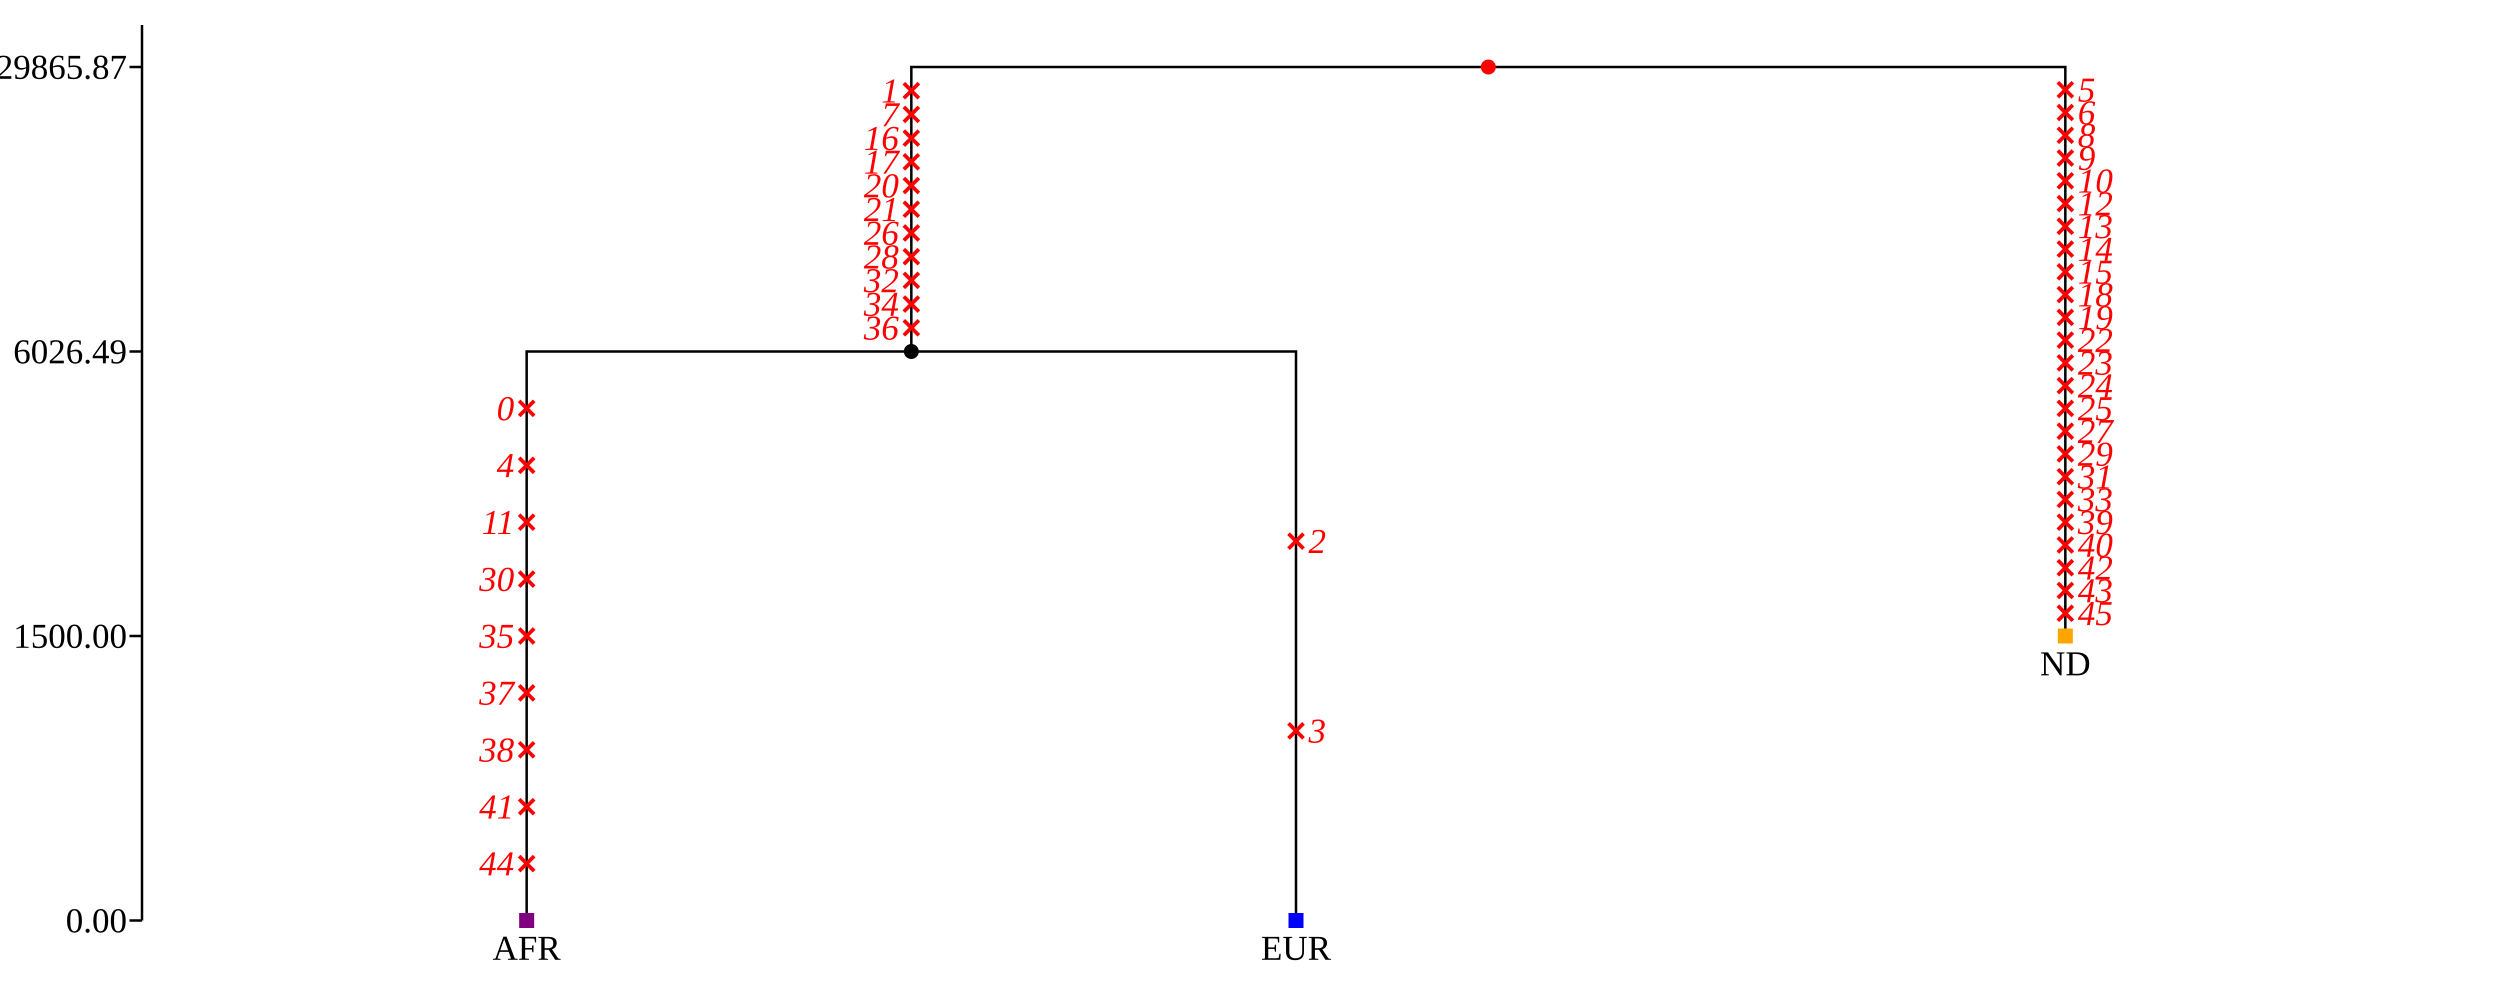
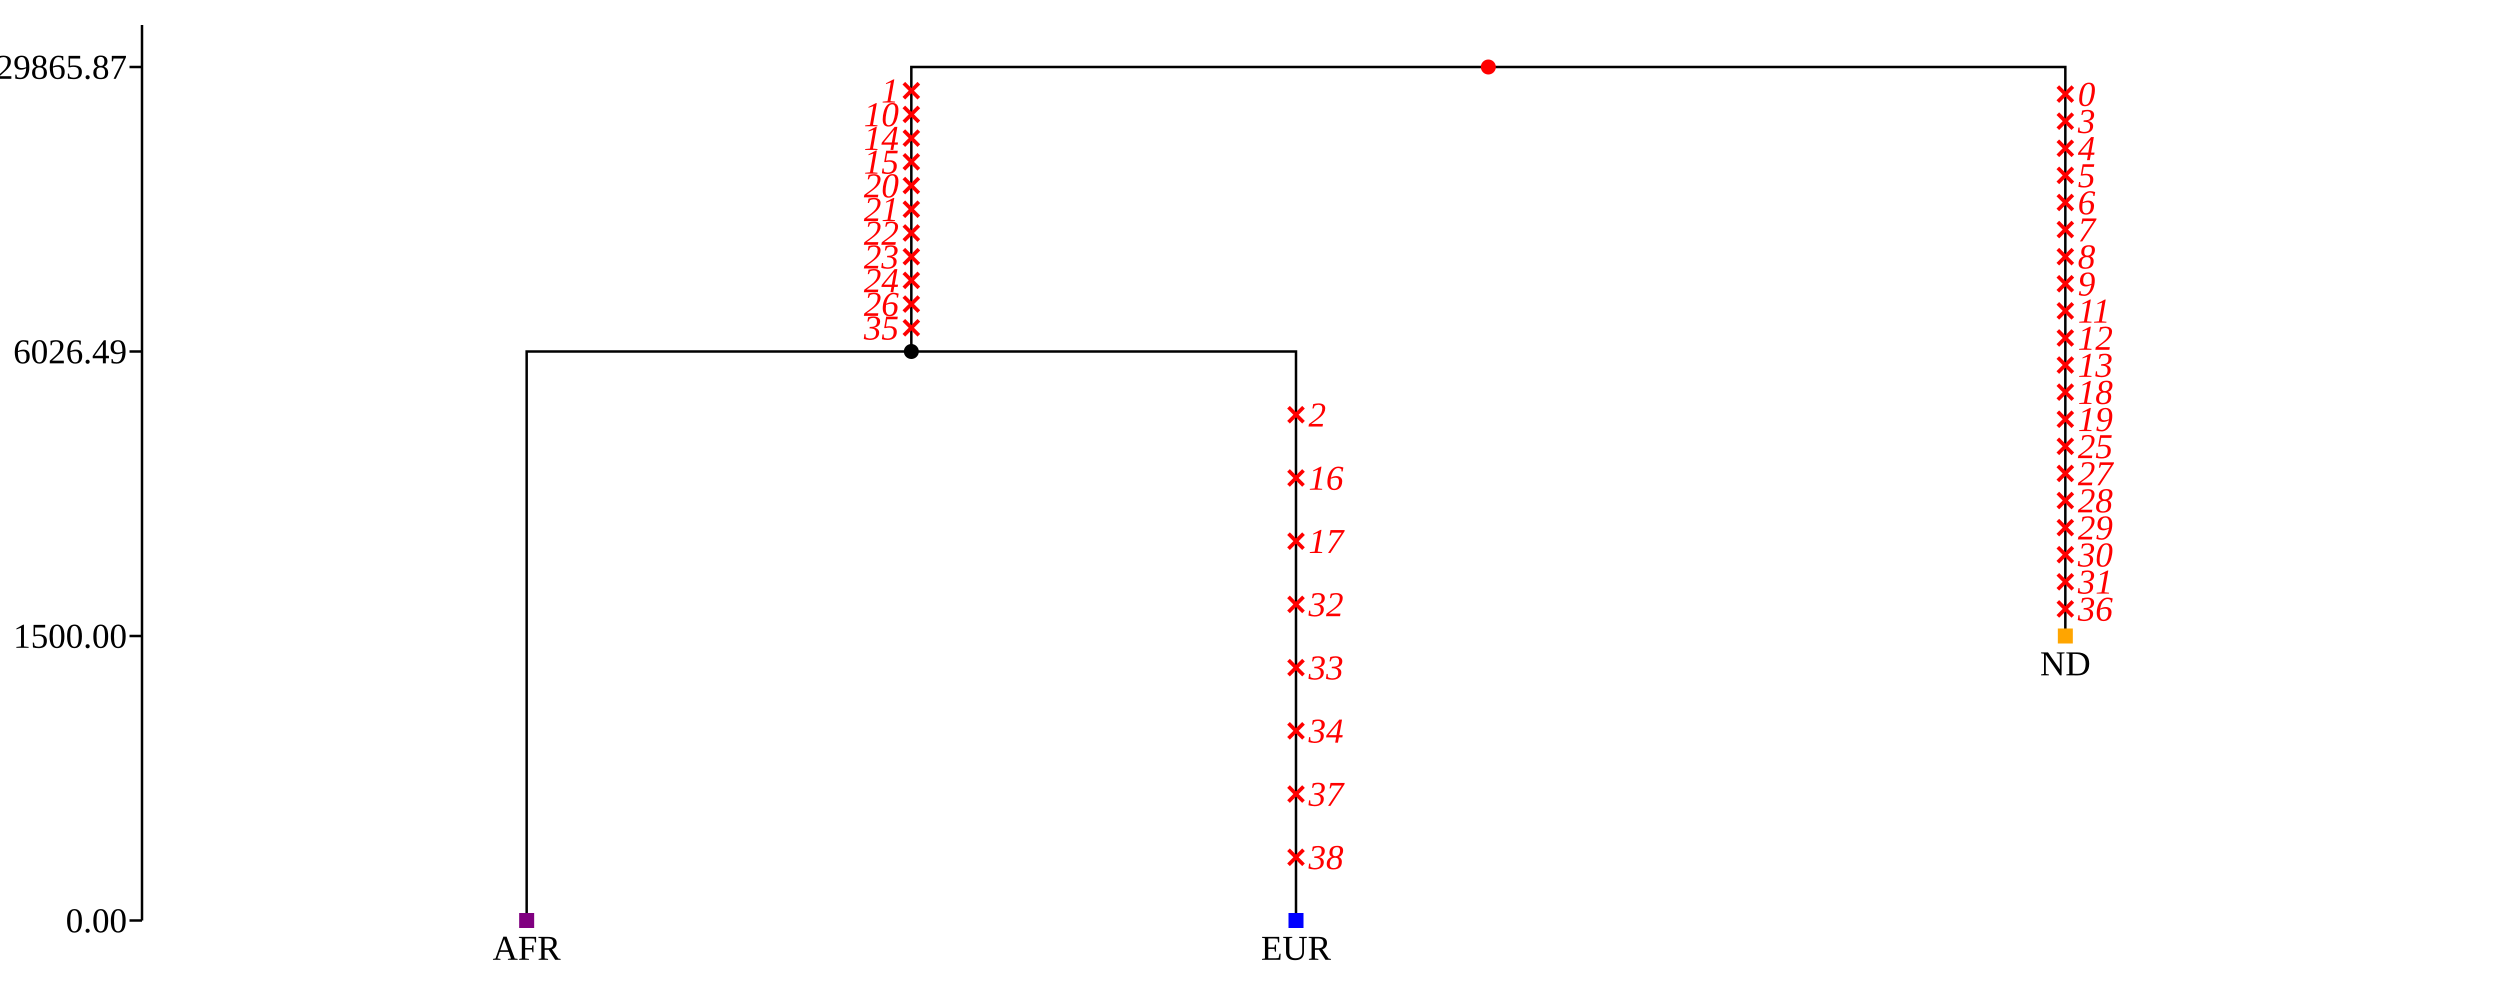
<svg xmlns="http://www.w3.org/2000/svg" baseProfile="full" height="400" version="1.1" width="1000">
  <defs>
    <style type="text/css">.background path {fill: #808080; fill-opacity: 0}.background path:nth-child(odd) {fill-opacity: .1}.axes {font-size: 14px}.x-axis .tick .lab {font-weight: bold; dominant-baseline: hanging}.axes, .tree {font-size: 14px; text-anchor: middle}.axes line, .edge {stroke: black; fill: none}.axes .ax-skip {stroke-dasharray: 4}.y-axis .grid {stroke: #FAFAFA}.node &gt; .sym {fill: black; stroke: none}.site &gt; .sym {stroke: black}.mut text {fill: red; font-style: italic}.mut.extra text {fill: hotpink}.mut line {fill: none; stroke: none}.mut .sym {fill: none; stroke: red}.mut.extra .sym {stroke: hotpink}.node .mut .sym {stroke-width: 1.5px}.tree text, .tree-sequence text {dominant-baseline: central}.plotbox .lab.lft {text-anchor: end}.plotbox .lab.rgt {text-anchor: start}.node.p0 &gt; .sym {fill: red} .node.p1 &gt; .sym {fill: green} .node.p2 &gt; .sym {fill: blue} .node.p3 &gt; .sym {fill: purple} .node.p4 &gt; .sym {fill: black} .node.p5 &gt; .sym {fill: orange}</style>
  </defs>
  <g class="tree t0">
    <g class="axes">
      <g class="y-axis">
        <g class="title" transform="translate(0 189.1)">
          <text class="lab" text-anchor="middle" transform="translate(11) rotate(-90)"> </text>
        </g>
        <line class="ax-line" x1="56.8" x2="56.8" y1="368.2" y2="10" />
        <g class="ticks">
          <g class="tick" transform="translate(56.8 26.8)">
            <line x1="0" x2="-5" y1="0" y2="0" />
            <g transform="translate(-6 0)">
              <text class="lab" text-anchor="end">29865.87</text>
            </g>
          </g>
          <g class="tick" transform="translate(56.8 254.4)">
            <line x1="0" x2="-5" y1="0" y2="0" />
            <g transform="translate(-6 0)">
              <text class="lab" text-anchor="end">1500.00</text>
            </g>
          </g>
          <g class="tick" transform="translate(56.8 140.6)">
            <line x1="0" x2="-5" y1="0" y2="0" />
            <g transform="translate(-6 0)">
              <text class="lab" text-anchor="end">6026.49</text>
            </g>
          </g>
          <g class="tick" transform="translate(56.8 368.2)">
            <line x1="0" x2="-5" y1="0" y2="0" />
            <g transform="translate(-6 0)">
              <text class="lab" text-anchor="end">0.00</text>
            </g>
          </g>
        </g>
      </g>
    </g>
    <g class="plotbox">
      <g class="c2 node n4 p0 root" transform="translate(595.333 26.8)">
-         <g class="a4 i2 leaf m10 m12 m13 m14 m15 m18 m19 m22 m23 m24 m25 m27 m29 m31 m33 m39 m40 m42 m43 m45 m5 m6 m8 m9 node n2 p5 s10 s12 s13 s14 s15 s18 s19 s22 s23 s24 s25 s27 s29 s31 s33 s39 s40 s42 s43 s45 s5 s6 s8 s9 sample" transform="translate(230.8 227.6)">
+         <g class="a4 i2 leaf m0 m11 m12 m13 m18 m19 m25 m27 m28 m29 m3 m30 m31 m36 m4 m5 m6 m7 m8 m9 node n2 p5 s0 s11 s12 s13 s18 s19 s25 s27 s28 s29 s3 s30 s31 s36 s4 s5 s6 s7 s8 s9 sample" transform="translate(230.8 227.6)">
          <path class="edge" d="M 0 0 V -227.6 H -230.8" />
-           <g class="mut m5 s5" transform="translate(0 -218.496)">
-             <line x1="0" x2="0" y1="0" y2="218.496" />
+           <g class="mut m0 s0" transform="translate(0 -216.762)">
+             <line x1="0" x2="0" y1="0" y2="216.762" />
+             <path class="sym" d="M -3,-3 l 6,6 M -3,3 l 6,-6" />
+             <text class="lab rgt" transform="translate(5 0)">0</text>
+           </g>
+           <g class="mut m3 s3" transform="translate(0 -205.924)">
+             <line x1="0" x2="0" y1="0" y2="205.924" />
+             <path class="sym" d="M -3,-3 l 6,6 M -3,3 l 6,-6" />
+             <text class="lab rgt" transform="translate(5 0)">3</text>
+           </g>
+           <g class="mut m4 s4" transform="translate(0 -195.086)">
+             <line x1="0" x2="0" y1="0" y2="195.086" />
+             <path class="sym" d="M -3,-3 l 6,6 M -3,3 l 6,-6" />
+             <text class="lab rgt" transform="translate(5 0)">4</text>
+           </g>
+           <g class="mut m5 s5" transform="translate(0 -184.248)">
+             <line x1="0" x2="0" y1="0" y2="184.248" />
            <path class="sym" d="M -3,-3 l 6,6 M -3,3 l 6,-6" />
            <text class="lab rgt" transform="translate(5 0)">5</text>
          </g>
-           <g class="mut m6 s6" transform="translate(0 -209.392)">
-             <line x1="0" x2="0" y1="0" y2="209.392" />
+           <g class="mut m6 s6" transform="translate(0 -173.41)">
+             <line x1="0" x2="0" y1="0" y2="173.41" />
            <path class="sym" d="M -3,-3 l 6,6 M -3,3 l 6,-6" />
            <text class="lab rgt" transform="translate(5 0)">6</text>
          </g>
-           <g class="mut m8 s8" transform="translate(0 -200.288)">
-             <line x1="0" x2="0" y1="0" y2="200.288" />
+           <g class="mut m7 s7" transform="translate(0 -162.571)">
+             <line x1="0" x2="0" y1="0" y2="162.571" />
+             <path class="sym" d="M -3,-3 l 6,6 M -3,3 l 6,-6" />
+             <text class="lab rgt" transform="translate(5 0)">7</text>
+           </g>
+           <g class="mut m8 s8" transform="translate(0 -151.733)">
+             <line x1="0" x2="0" y1="0" y2="151.733" />
            <path class="sym" d="M -3,-3 l 6,6 M -3,3 l 6,-6" />
            <text class="lab rgt" transform="translate(5 0)">8</text>
          </g>
-           <g class="mut m9 s9" transform="translate(0 -191.184)">
-             <line x1="0" x2="0" y1="0" y2="191.184" />
+           <g class="mut m9 s9" transform="translate(0 -140.895)">
+             <line x1="0" x2="0" y1="0" y2="140.895" />
            <path class="sym" d="M -3,-3 l 6,6 M -3,3 l 6,-6" />
            <text class="lab rgt" transform="translate(5 0)">9</text>
          </g>
-           <g class="mut m10 s10" transform="translate(0 -182.08)">
-             <line x1="0" x2="0" y1="0" y2="182.08" />
-             <path class="sym" d="M -3,-3 l 6,6 M -3,3 l 6,-6" />
-             <text class="lab rgt" transform="translate(5 0)">10</text>
-           </g>
-           <g class="mut m12 s12" transform="translate(0 -172.976)">
-             <line x1="0" x2="0" y1="0" y2="172.976" />
+           <g class="mut m11 s11" transform="translate(0 -130.057)">
+             <line x1="0" x2="0" y1="0" y2="130.057" />
+             <path class="sym" d="M -3,-3 l 6,6 M -3,3 l 6,-6" />
+             <text class="lab rgt" transform="translate(5 0)">11</text>
+           </g>
+           <g class="mut m12 s12" transform="translate(0 -119.219)">
+             <line x1="0" x2="0" y1="0" y2="119.219" />
            <path class="sym" d="M -3,-3 l 6,6 M -3,3 l 6,-6" />
            <text class="lab rgt" transform="translate(5 0)">12</text>
          </g>
-           <g class="mut m13 s13" transform="translate(0 -163.872)">
-             <line x1="0" x2="0" y1="0" y2="163.872" />
+           <g class="mut m13 s13" transform="translate(0 -108.381)">
+             <line x1="0" x2="0" y1="0" y2="108.381" />
            <path class="sym" d="M -3,-3 l 6,6 M -3,3 l 6,-6" />
            <text class="lab rgt" transform="translate(5 0)">13</text>
          </g>
-           <g class="mut m14 s14" transform="translate(0 -154.768)">
-             <line x1="0" x2="0" y1="0" y2="154.768" />
-             <path class="sym" d="M -3,-3 l 6,6 M -3,3 l 6,-6" />
-             <text class="lab rgt" transform="translate(5 0)">14</text>
-           </g>
-           <g class="mut m15 s15" transform="translate(0 -145.664)">
-             <line x1="0" x2="0" y1="0" y2="145.664" />
-             <path class="sym" d="M -3,-3 l 6,6 M -3,3 l 6,-6" />
-             <text class="lab rgt" transform="translate(5 0)">15</text>
-           </g>
-           <g class="mut m18 s18" transform="translate(0 -136.56)">
-             <line x1="0" x2="0" y1="0" y2="136.56" />
+           <g class="mut m18 s18" transform="translate(0 -97.5429)">
+             <line x1="0" x2="0" y1="0" y2="97.543" />
            <path class="sym" d="M -3,-3 l 6,6 M -3,3 l 6,-6" />
            <text class="lab rgt" transform="translate(5 0)">18</text>
          </g>
-           <g class="mut m19 s19" transform="translate(0 -127.456)">
-             <line x1="0" x2="0" y1="0" y2="127.456" />
+           <g class="mut m19 s19" transform="translate(0 -86.7048)">
+             <line x1="0" x2="0" y1="0" y2="86.705" />
            <path class="sym" d="M -3,-3 l 6,6 M -3,3 l 6,-6" />
            <text class="lab rgt" transform="translate(5 0)">19</text>
          </g>
-           <g class="mut m22 s22" transform="translate(0 -118.352)">
-             <line x1="0" x2="0" y1="0" y2="118.352" />
-             <path class="sym" d="M -3,-3 l 6,6 M -3,3 l 6,-6" />
-             <text class="lab rgt" transform="translate(5 0)">22</text>
-           </g>
-           <g class="mut m23 s23" transform="translate(0 -109.248)">
-             <line x1="0" x2="0" y1="0" y2="109.248" />
-             <path class="sym" d="M -3,-3 l 6,6 M -3,3 l 6,-6" />
-             <text class="lab rgt" transform="translate(5 0)">23</text>
-           </g>
-           <g class="mut m24 s24" transform="translate(0 -100.144)">
-             <line x1="0" x2="0" y1="0" y2="100.144" />
-             <path class="sym" d="M -3,-3 l 6,6 M -3,3 l 6,-6" />
-             <text class="lab rgt" transform="translate(5 0)">24</text>
-           </g>
-           <g class="mut m25 s25" transform="translate(0 -91.04)">
-             <line x1="0" x2="0" y1="0" y2="91.04" />
+           <g class="mut m25 s25" transform="translate(0 -75.8667)">
+             <line x1="0" x2="0" y1="0" y2="75.867" />
            <path class="sym" d="M -3,-3 l 6,6 M -3,3 l 6,-6" />
            <text class="lab rgt" transform="translate(5 0)">25</text>
          </g>
-           <g class="mut m27 s27" transform="translate(0 -81.936)">
-             <line x1="0" x2="0" y1="0" y2="81.936" />
+           <g class="mut m27 s27" transform="translate(0 -65.0286)">
+             <line x1="0" x2="0" y1="0" y2="65.029" />
            <path class="sym" d="M -3,-3 l 6,6 M -3,3 l 6,-6" />
            <text class="lab rgt" transform="translate(5 0)">27</text>
          </g>
-           <g class="mut m29 s29" transform="translate(0 -72.832)">
-             <line x1="0" x2="0" y1="0" y2="72.832" />
+           <g class="mut m28 s28" transform="translate(0 -54.1905)">
+             <line x1="0" x2="0" y1="0" y2="54.191" />
+             <path class="sym" d="M -3,-3 l 6,6 M -3,3 l 6,-6" />
+             <text class="lab rgt" transform="translate(5 0)">28</text>
+           </g>
+           <g class="mut m29 s29" transform="translate(0 -43.3524)">
+             <line x1="0" x2="0" y1="0" y2="43.352" />
            <path class="sym" d="M -3,-3 l 6,6 M -3,3 l 6,-6" />
            <text class="lab rgt" transform="translate(5 0)">29</text>
          </g>
-           <g class="mut m31 s31" transform="translate(0 -63.728)">
-             <line x1="0" x2="0" y1="0" y2="63.728" />
+           <g class="mut m30 s30" transform="translate(0 -32.5143)">
+             <line x1="0" x2="0" y1="0" y2="32.514" />
+             <path class="sym" d="M -3,-3 l 6,6 M -3,3 l 6,-6" />
+             <text class="lab rgt" transform="translate(5 0)">30</text>
+           </g>
+           <g class="mut m31 s31" transform="translate(0 -21.6762)">
+             <line x1="0" x2="0" y1="0" y2="21.676" />
            <path class="sym" d="M -3,-3 l 6,6 M -3,3 l 6,-6" />
            <text class="lab rgt" transform="translate(5 0)">31</text>
          </g>
-           <g class="mut m33 s33" transform="translate(0 -54.624)">
-             <line x1="0" x2="0" y1="0" y2="54.624" />
-             <path class="sym" d="M -3,-3 l 6,6 M -3,3 l 6,-6" />
-             <text class="lab rgt" transform="translate(5 0)">33</text>
-           </g>
-           <g class="mut m39 s39" transform="translate(0 -45.52)">
-             <line x1="0" x2="0" y1="0" y2="45.52" />
-             <path class="sym" d="M -3,-3 l 6,6 M -3,3 l 6,-6" />
-             <text class="lab rgt" transform="translate(5 0)">39</text>
-           </g>
-           <g class="mut m40 s40" transform="translate(0 -36.416)">
-             <line x1="0" x2="0" y1="0" y2="36.416" />
-             <path class="sym" d="M -3,-3 l 6,6 M -3,3 l 6,-6" />
-             <text class="lab rgt" transform="translate(5 0)">40</text>
-           </g>
-           <g class="mut m42 s42" transform="translate(0 -27.312)">
-             <line x1="0" x2="0" y1="0" y2="27.312" />
-             <path class="sym" d="M -3,-3 l 6,6 M -3,3 l 6,-6" />
-             <text class="lab rgt" transform="translate(5 0)">42</text>
-           </g>
-           <g class="mut m43 s43" transform="translate(0 -18.208)">
-             <line x1="0" x2="0" y1="0" y2="18.208" />
-             <path class="sym" d="M -3,-3 l 6,6 M -3,3 l 6,-6" />
-             <text class="lab rgt" transform="translate(5 0)">43</text>
-           </g>
-           <g class="mut m45 s45" transform="translate(0 -9.104)">
-             <line x1="0" x2="0" y1="0" y2="9.104" />
-             <path class="sym" d="M -3,-3 l 6,6 M -3,3 l 6,-6" />
-             <text class="lab rgt" transform="translate(5 0)">45</text>
+           <g class="mut m36 s36" transform="translate(0 -10.8381)">
+             <line x1="0" x2="0" y1="0" y2="10.838" />
+             <path class="sym" d="M -3,-3 l 6,6 M -3,3 l 6,-6" />
+             <text class="lab rgt" transform="translate(5 0)">36</text>
          </g>
          <rect class="sym" height="6" width="6" x="-3" y="-3" />
          <text class="lab" transform="translate(0 11)">ND</text>
        </g>
-         <g class="a4 c2 m1 m16 m17 m20 m21 m26 m28 m32 m34 m36 m7 node n3 p4 s1 s16 s17 s20 s21 s26 s28 s32 s34 s36 s7" transform="translate(-230.8 113.8)">
-           <g class="a3 i0 leaf m0 m11 m30 m35 m37 m38 m4 m41 m44 node n0 p3 s0 s11 s30 s35 s37 s38 s4 s41 s44 sample" transform="translate(-153.867 227.6)">
+         <g class="a4 c2 m1 m10 m14 m15 m20 m21 m22 m23 m24 m26 m35 node n3 p4 s1 s10 s14 s15 s20 s21 s22 s23 s24 s26 s35" transform="translate(-230.8 113.8)">
+           <g class="a3 i0 leaf node n0 p3 sample" transform="translate(-153.867 227.6)">
            <path class="edge" d="M 0 0 V -227.6 H 153.867" />
-             <g class="mut m0 s0" transform="translate(0 -204.84)">
-               <line x1="0" x2="0" y1="0" y2="204.84" />
-               <path class="sym" d="M -3,-3 l 6,6 M -3,3 l 6,-6" />
-               <text class="lab lft" transform="translate(-5 0)">0</text>
-             </g>
-             <g class="mut m4 s4" transform="translate(0 -182.08)">
-               <line x1="0" x2="0" y1="0" y2="182.08" />
-               <path class="sym" d="M -3,-3 l 6,6 M -3,3 l 6,-6" />
-               <text class="lab lft" transform="translate(-5 0)">4</text>
-             </g>
-             <g class="mut m11 s11" transform="translate(0 -159.32)">
-               <line x1="0" x2="0" y1="0" y2="159.32" />
-               <path class="sym" d="M -3,-3 l 6,6 M -3,3 l 6,-6" />
-               <text class="lab lft" transform="translate(-5 0)">11</text>
-             </g>
-             <g class="mut m30 s30" transform="translate(0 -136.56)">
-               <line x1="0" x2="0" y1="0" y2="136.56" />
-               <path class="sym" d="M -3,-3 l 6,6 M -3,3 l 6,-6" />
-               <text class="lab lft" transform="translate(-5 0)">30</text>
-             </g>
-             <g class="mut m35 s35" transform="translate(0 -113.8)">
-               <line x1="0" x2="0" y1="0" y2="113.8" />
-               <path class="sym" d="M -3,-3 l 6,6 M -3,3 l 6,-6" />
-               <text class="lab lft" transform="translate(-5 0)">35</text>
-             </g>
-             <g class="mut m37 s37" transform="translate(0 -91.04)">
-               <line x1="0" x2="0" y1="0" y2="91.04" />
-               <path class="sym" d="M -3,-3 l 6,6 M -3,3 l 6,-6" />
-               <text class="lab lft" transform="translate(-5 0)">37</text>
-             </g>
-             <g class="mut m38 s38" transform="translate(0 -68.28)">
-               <line x1="0" x2="0" y1="0" y2="68.28" />
-               <path class="sym" d="M -3,-3 l 6,6 M -3,3 l 6,-6" />
-               <text class="lab lft" transform="translate(-5 0)">38</text>
-             </g>
-             <g class="mut m41 s41" transform="translate(0 -45.52)">
-               <line x1="0" x2="0" y1="0" y2="45.52" />
-               <path class="sym" d="M -3,-3 l 6,6 M -3,3 l 6,-6" />
-               <text class="lab lft" transform="translate(-5 0)">41</text>
-             </g>
-             <g class="mut m44 s44" transform="translate(0 -22.76)">
-               <line x1="0" x2="0" y1="0" y2="22.76" />
-               <path class="sym" d="M -3,-3 l 6,6 M -3,3 l 6,-6" />
-               <text class="lab lft" transform="translate(-5 0)">44</text>
-             </g>
            <rect class="sym" height="6" width="6" x="-3" y="-3" />
            <text class="lab" transform="translate(0 11)">AFR</text>
          </g>
-           <g class="a3 i1 leaf m2 m3 node n1 p2 s2 s3 sample" transform="translate(153.867 227.6)">
+           <g class="a3 i1 leaf m16 m17 m2 m32 m33 m34 m37 m38 node n1 p2 s16 s17 s2 s32 s33 s34 s37 s38 sample" transform="translate(153.867 227.6)">
            <path class="edge" d="M 0 0 V -227.6 H -153.867" />
-             <g class="mut m2 s2" transform="translate(0 -151.733)">
+             <g class="mut m2 s2" transform="translate(0 -202.311)">
+               <line x1="0" x2="0" y1="0" y2="202.311" />
+               <path class="sym" d="M -3,-3 l 6,6 M -3,3 l 6,-6" />
+               <text class="lab rgt" transform="translate(5 0)">2</text>
+             </g>
+             <g class="mut m16 s16" transform="translate(0 -177.022)">
+               <line x1="0" x2="0" y1="0" y2="177.022" />
+               <path class="sym" d="M -3,-3 l 6,6 M -3,3 l 6,-6" />
+               <text class="lab rgt" transform="translate(5 0)">16</text>
+             </g>
+             <g class="mut m17 s17" transform="translate(0 -151.733)">
              <line x1="0" x2="0" y1="0" y2="151.733" />
              <path class="sym" d="M -3,-3 l 6,6 M -3,3 l 6,-6" />
-               <text class="lab rgt" transform="translate(5 0)">2</text>
-             </g>
-             <g class="mut m3 s3" transform="translate(0 -75.8667)">
+               <text class="lab rgt" transform="translate(5 0)">17</text>
+             </g>
+             <g class="mut m32 s32" transform="translate(0 -126.444)">
+               <line x1="0" x2="0" y1="0" y2="126.444" />
+               <path class="sym" d="M -3,-3 l 6,6 M -3,3 l 6,-6" />
+               <text class="lab rgt" transform="translate(5 0)">32</text>
+             </g>
+             <g class="mut m33 s33" transform="translate(0 -101.156)">
+               <line x1="0" x2="0" y1="0" y2="101.156" />
+               <path class="sym" d="M -3,-3 l 6,6 M -3,3 l 6,-6" />
+               <text class="lab rgt" transform="translate(5 0)">33</text>
+             </g>
+             <g class="mut m34 s34" transform="translate(0 -75.8667)">
              <line x1="0" x2="0" y1="0" y2="75.867" />
              <path class="sym" d="M -3,-3 l 6,6 M -3,3 l 6,-6" />
-               <text class="lab rgt" transform="translate(5 0)">3</text>
+               <text class="lab rgt" transform="translate(5 0)">34</text>
+             </g>
+             <g class="mut m37 s37" transform="translate(0 -50.5778)">
+               <line x1="0" x2="0" y1="0" y2="50.578" />
+               <path class="sym" d="M -3,-3 l 6,6 M -3,3 l 6,-6" />
+               <text class="lab rgt" transform="translate(5 0)">37</text>
+             </g>
+             <g class="mut m38 s38" transform="translate(0 -25.2889)">
+               <line x1="0" x2="0" y1="0" y2="25.289" />
+               <path class="sym" d="M -3,-3 l 6,6 M -3,3 l 6,-6" />
+               <text class="lab rgt" transform="translate(5 0)">38</text>
            </g>
            <rect class="sym" height="6" width="6" x="-3" y="-3" />
            <text class="lab" transform="translate(0 11)">EUR</text>
          </g>
          <path class="edge" d="M 0 0 V -113.8 H 230.8" />
          <g class="mut m1 s1" transform="translate(0 -104.317)">
            <line x1="0" x2="0" y1="0" y2="104.317" />
            <path class="sym" d="M -3,-3 l 6,6 M -3,3 l 6,-6" />
            <text class="lab lft" transform="translate(-5 0)">1</text>
          </g>
-           <g class="mut m7 s7" transform="translate(0 -94.8333)">
+           <g class="mut m10 s10" transform="translate(0 -94.8333)">
            <line x1="0" x2="0" y1="0" y2="94.833" />
            <path class="sym" d="M -3,-3 l 6,6 M -3,3 l 6,-6" />
-             <text class="lab lft" transform="translate(-5 0)">7</text>
-           </g>
-           <g class="mut m16 s16" transform="translate(0 -85.35)">
+             <text class="lab lft" transform="translate(-5 0)">10</text>
+           </g>
+           <g class="mut m14 s14" transform="translate(0 -85.35)">
            <line x1="0" x2="0" y1="0" y2="85.35" />
            <path class="sym" d="M -3,-3 l 6,6 M -3,3 l 6,-6" />
-             <text class="lab lft" transform="translate(-5 0)">16</text>
-           </g>
-           <g class="mut m17 s17" transform="translate(0 -75.8667)">
+             <text class="lab lft" transform="translate(-5 0)">14</text>
+           </g>
+           <g class="mut m15 s15" transform="translate(0 -75.8667)">
            <line x1="0" x2="0" y1="0" y2="75.867" />
            <path class="sym" d="M -3,-3 l 6,6 M -3,3 l 6,-6" />
-             <text class="lab lft" transform="translate(-5 0)">17</text>
+             <text class="lab lft" transform="translate(-5 0)">15</text>
          </g>
          <g class="mut m20 s20" transform="translate(0 -66.3833)">
            <line x1="0" x2="0" y1="0" y2="66.383" />
            <path class="sym" d="M -3,-3 l 6,6 M -3,3 l 6,-6" />
            <text class="lab lft" transform="translate(-5 0)">20</text>
          </g>
          <g class="mut m21 s21" transform="translate(0 -56.9)">
            <line x1="0" x2="0" y1="0" y2="56.9" />
            <path class="sym" d="M -3,-3 l 6,6 M -3,3 l 6,-6" />
            <text class="lab lft" transform="translate(-5 0)">21</text>
          </g>
-           <g class="mut m26 s26" transform="translate(0 -47.4167)">
+           <g class="mut m22 s22" transform="translate(0 -47.4167)">
            <line x1="0" x2="0" y1="0" y2="47.417" />
            <path class="sym" d="M -3,-3 l 6,6 M -3,3 l 6,-6" />
+             <text class="lab lft" transform="translate(-5 0)">22</text>
+           </g>
+           <g class="mut m23 s23" transform="translate(0 -37.9333)">
+             <line x1="0" x2="0" y1="0" y2="37.933" />
+             <path class="sym" d="M -3,-3 l 6,6 M -3,3 l 6,-6" />
+             <text class="lab lft" transform="translate(-5 0)">23</text>
+           </g>
+           <g class="mut m24 s24" transform="translate(0 -28.45)">
+             <line x1="0" x2="0" y1="0" y2="28.45" />
+             <path class="sym" d="M -3,-3 l 6,6 M -3,3 l 6,-6" />
+             <text class="lab lft" transform="translate(-5 0)">24</text>
+           </g>
+           <g class="mut m26 s26" transform="translate(0 -18.9667)">
+             <line x1="0" x2="0" y1="0" y2="18.967" />
+             <path class="sym" d="M -3,-3 l 6,6 M -3,3 l 6,-6" />
            <text class="lab lft" transform="translate(-5 0)">26</text>
          </g>
-           <g class="mut m28 s28" transform="translate(0 -37.9333)">
-             <line x1="0" x2="0" y1="0" y2="37.933" />
-             <path class="sym" d="M -3,-3 l 6,6 M -3,3 l 6,-6" />
-             <text class="lab lft" transform="translate(-5 0)">28</text>
-           </g>
-           <g class="mut m32 s32" transform="translate(0 -28.45)">
-             <line x1="0" x2="0" y1="0" y2="28.45" />
-             <path class="sym" d="M -3,-3 l 6,6 M -3,3 l 6,-6" />
-             <text class="lab lft" transform="translate(-5 0)">32</text>
-           </g>
-           <g class="mut m34 s34" transform="translate(0 -18.9667)">
-             <line x1="0" x2="0" y1="0" y2="18.967" />
-             <path class="sym" d="M -3,-3 l 6,6 M -3,3 l 6,-6" />
-             <text class="lab lft" transform="translate(-5 0)">34</text>
-           </g>
-           <g class="mut m36 s36" transform="translate(0 -9.48333)">
+           <g class="mut m35 s35" transform="translate(0 -9.48333)">
            <line x1="0" x2="0" y1="0" y2="9.483" />
            <path class="sym" d="M -3,-3 l 6,6 M -3,3 l 6,-6" />
-             <text class="lab lft" transform="translate(-5 0)">36</text>
+             <text class="lab lft" transform="translate(-5 0)">35</text>
          </g>
          <circle class="sym" cx="0" cy="0" r="3" />
          <text class="lab lft" transform="translate(-3 -7.0)" />
        </g>
        <circle class="sym" cx="0" cy="0" r="3" />
        <text class="lab" transform="translate(0 -11)" />
      </g>
    </g>
  </g>
</svg>
